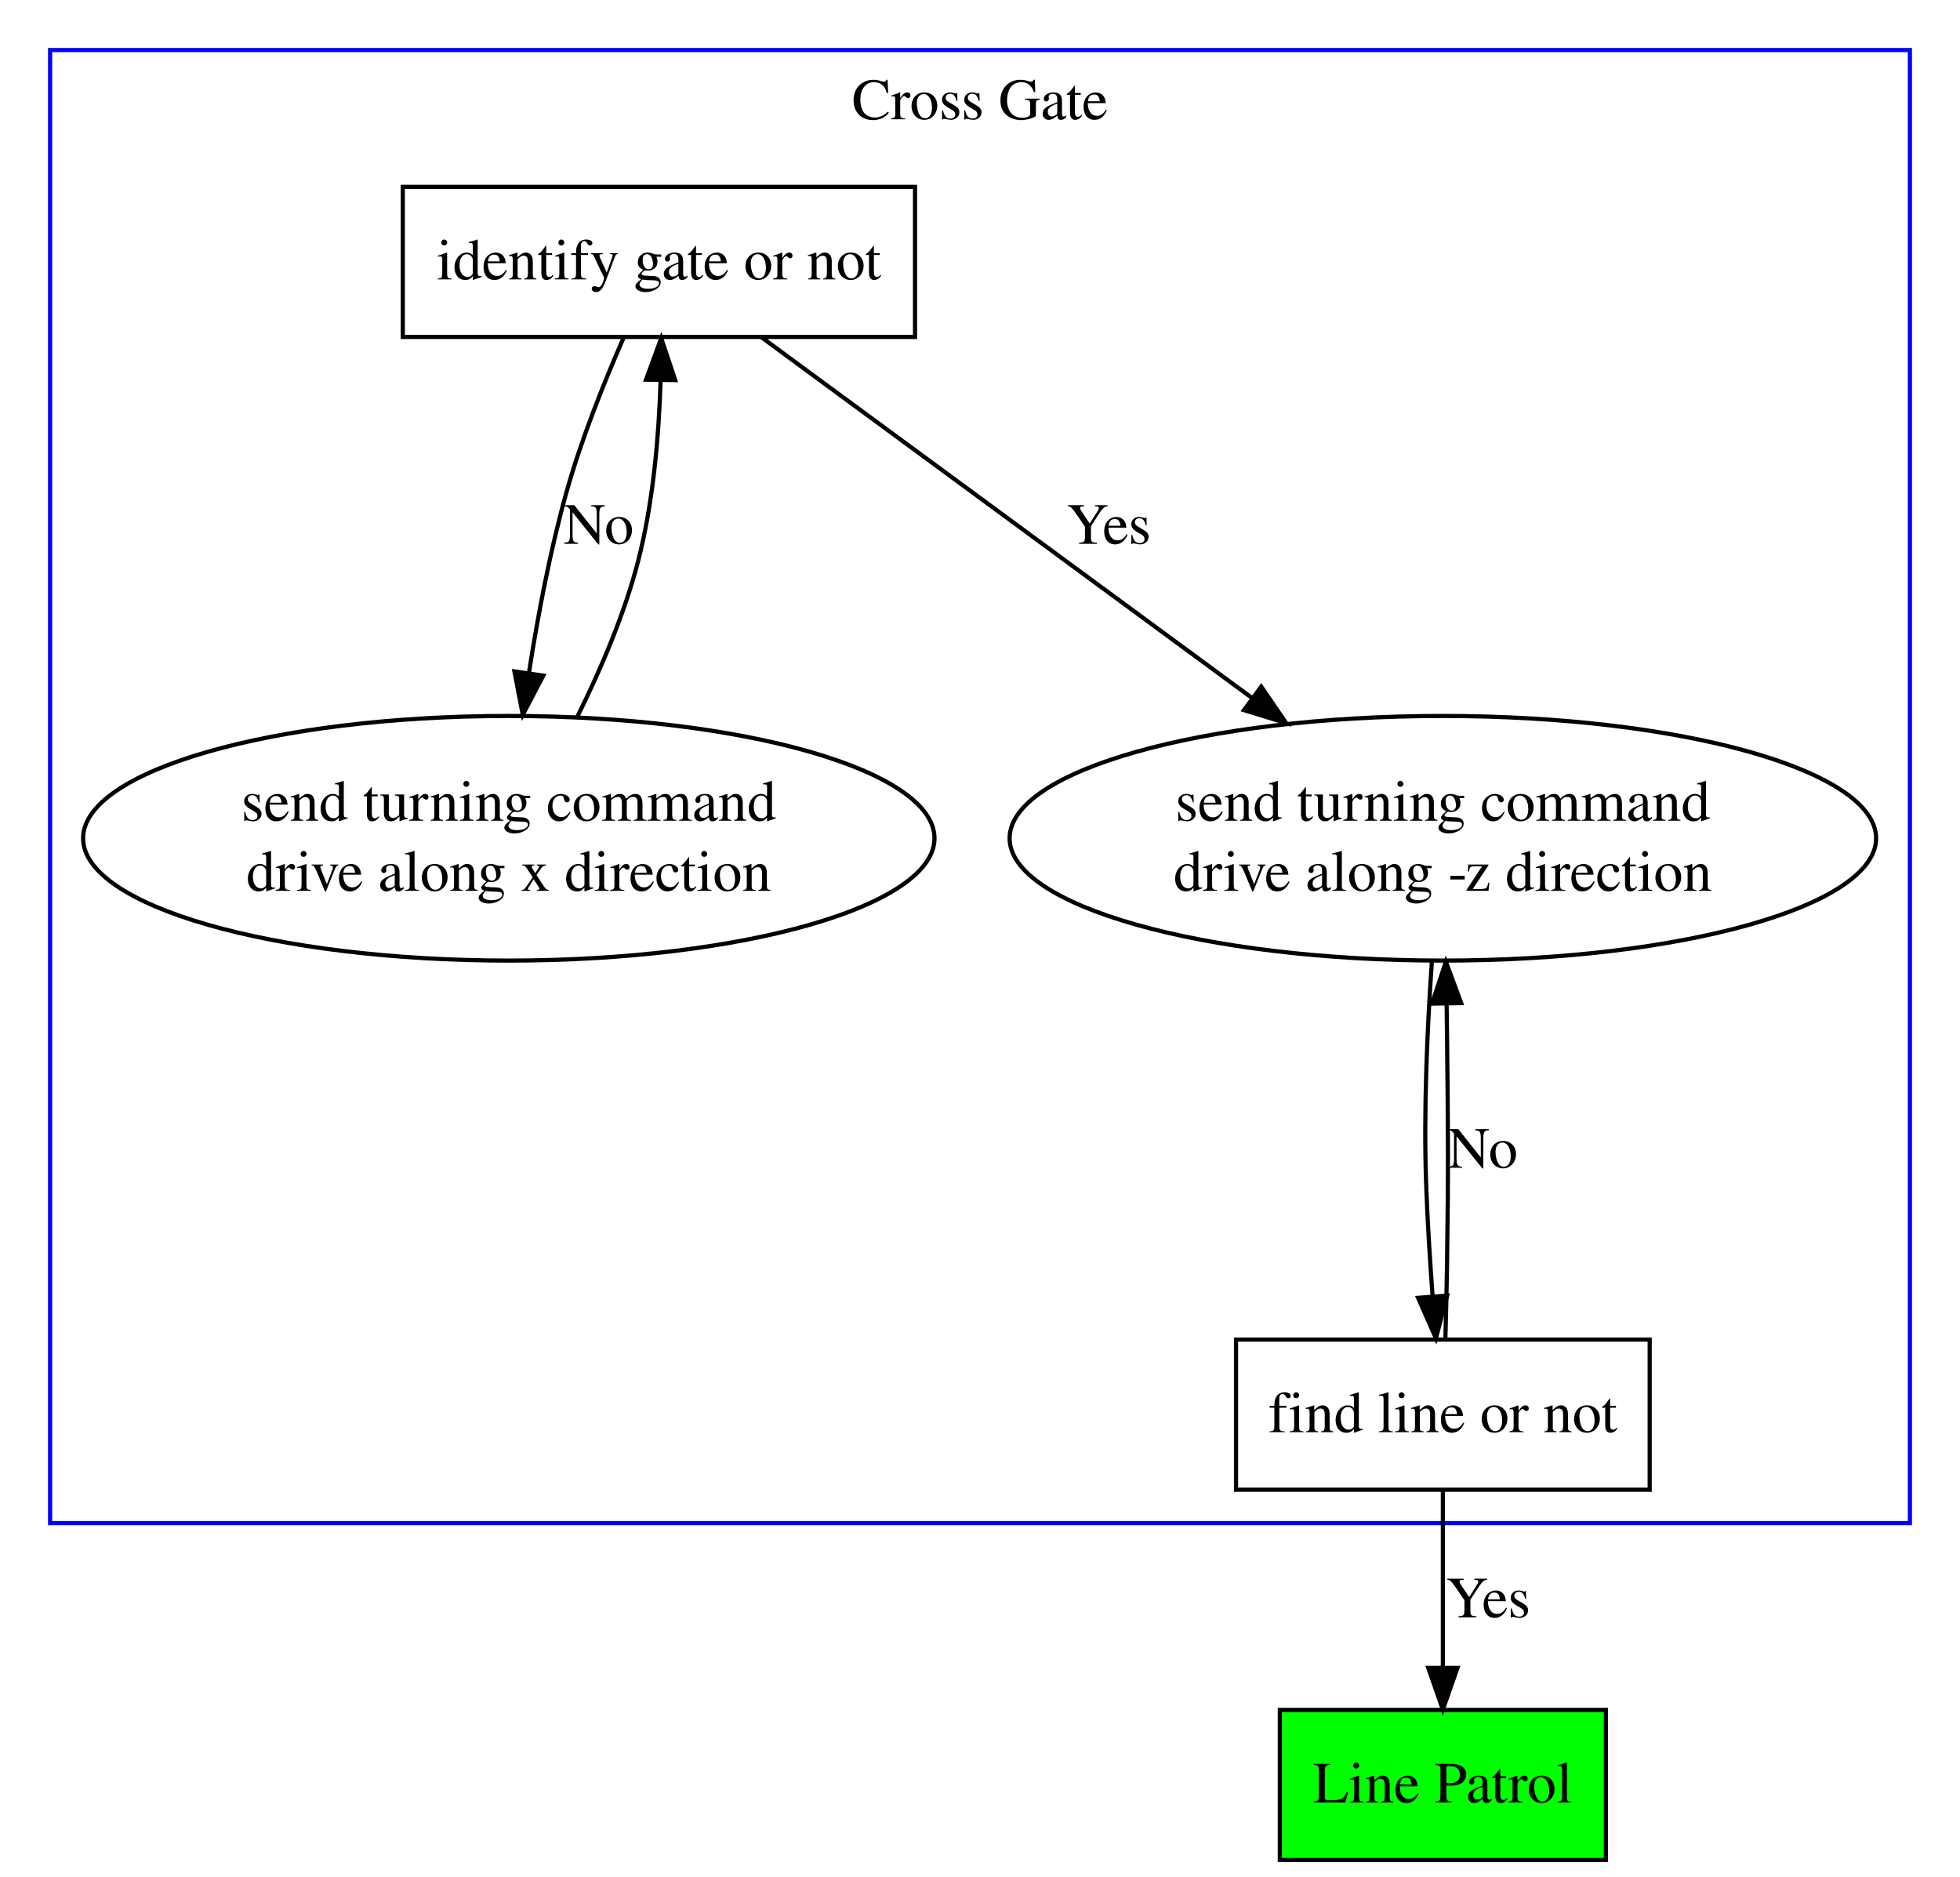
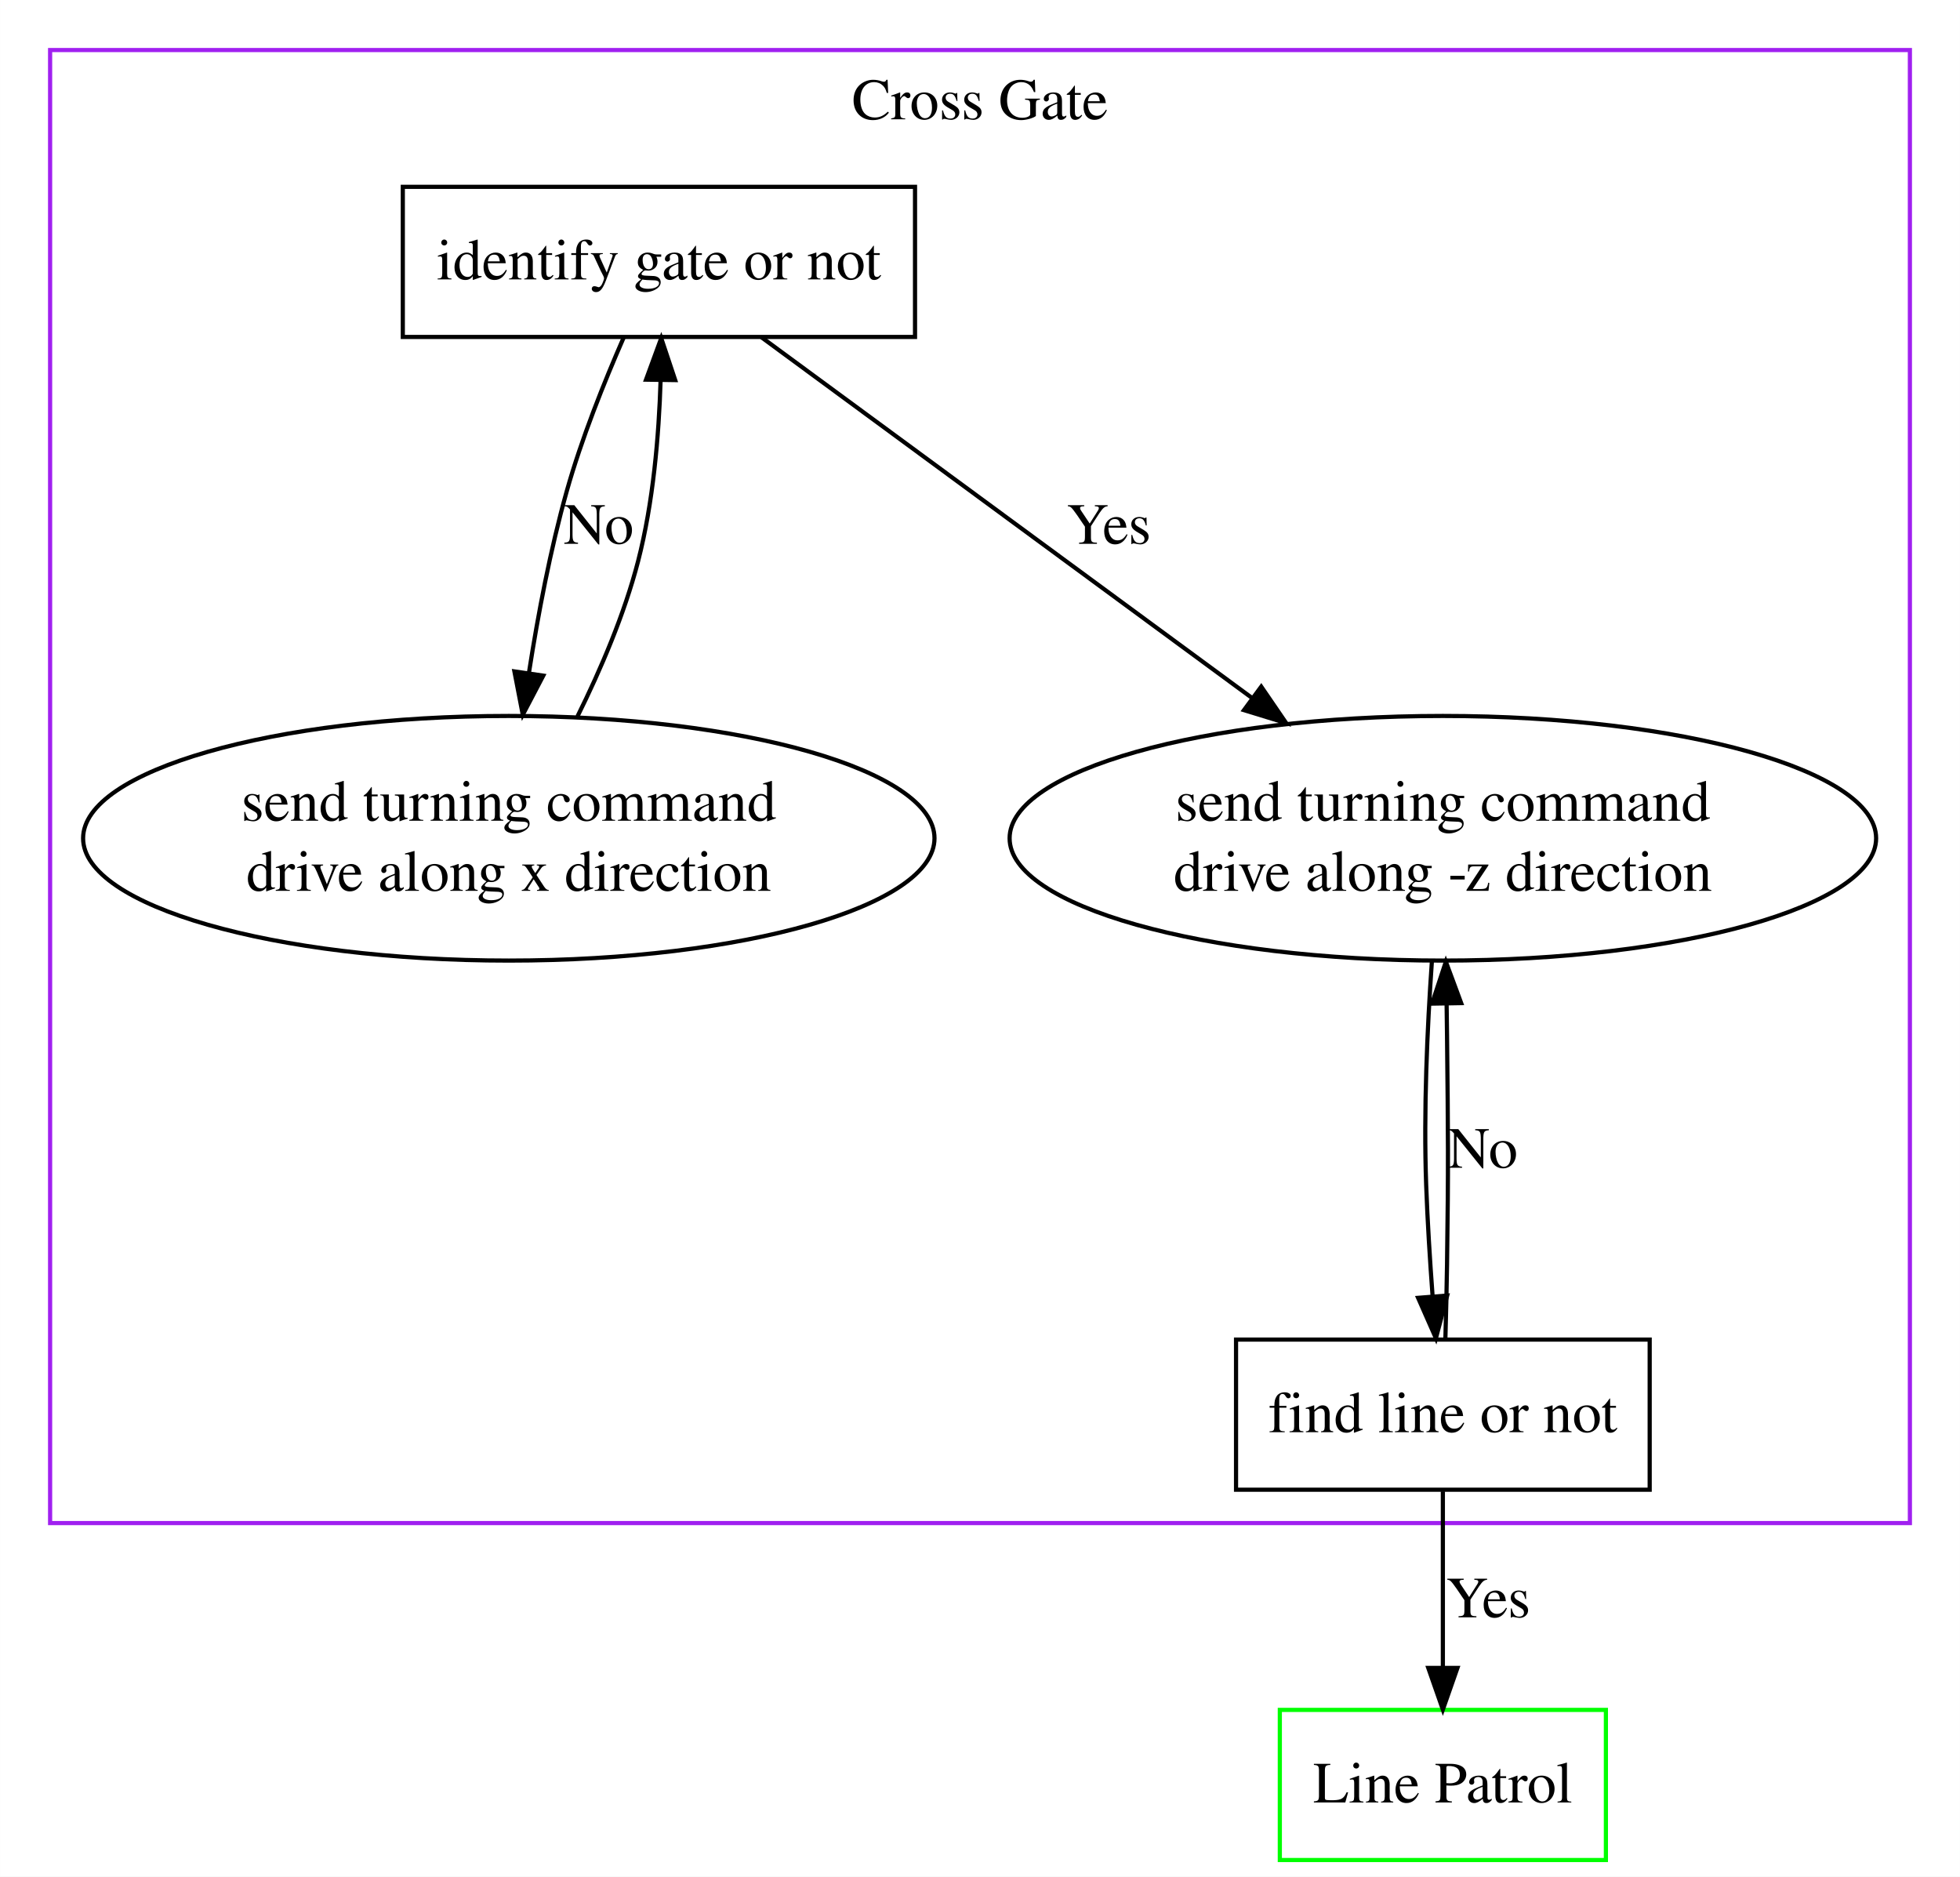
<svg xmlns="http://www.w3.org/2000/svg" width="470pt" height="450pt" viewBox="0.00 0.00 470.00 450.03">
  <g id="graph0" class="graph" transform="scale(1 1) rotate(0) translate(4 446.0313)">
    <polygon fill="#ffffff" stroke="transparent" points="-4,4 -4,-446.031 466,-446.031 466,4 -4,4" />
    <g id="clust1" class="cluster">
-       <polygon fill="none" stroke="#0000ff" points="8,-80.8 8,-434.031 454,-434.031 454,-80.8 8,-80.8" />
+       <polygon fill="none" stroke="#a020f0" points="8,-80.8 8,-434.031 454,-434.031 454,-80.8 8,-80.8" />
      <text text-anchor="middle" x="231" y="-417.431" font-family="Times,serif" font-size="14.00" fill="#000000">Cross Gate</text>
    </g>
    <g id="node1" class="node">
      <polygon fill="none" stroke="#000000" points="215.418,-401.231 92.582,-401.231 92.582,-365.231 215.418,-365.231 215.418,-401.231" />
      <text text-anchor="middle" x="154" y="-379.031" font-family="Times,serif" font-size="14.00" fill="#000000">identify gate or not</text>
    </g>
    <g id="node2" class="node">
      <ellipse fill="none" stroke="#000000" cx="118" cy="-245.016" rx="102.087" ry="29.331" />
      <text text-anchor="middle" x="118" y="-249.216" font-family="Times,serif" font-size="14.00" fill="#000000">send turning command</text>
      <text text-anchor="middle" x="118" y="-232.416" font-family="Times,serif" font-size="14.00" fill="#000000">drive along x direction</text>
    </g>
    <g id="edge1" class="edge">
      <path fill="none" stroke="#000000" d="M145.509,-364.994C140.896,-354.448 135.427,-340.814 131.893,-328.231 127.98,-314.297 125.018,-298.722 122.855,-284.848" />
      <polygon fill="#000000" stroke="#000000" points="126.27,-284.012 121.355,-274.626 119.344,-285.029 126.27,-284.012" />
      <text text-anchor="middle" x="139.553" y="-315.631" font-family="Times,serif" font-size="14.00" fill="#000000">No</text>
    </g>
    <g id="node3" class="node">
      <ellipse fill="none" stroke="#000000" cx="342" cy="-245.016" rx="103.9" ry="29.331" />
      <text text-anchor="middle" x="342" y="-249.216" font-family="Times,serif" font-size="14.00" fill="#000000">send turning command</text>
      <text text-anchor="middle" x="342" y="-232.416" font-family="Times,serif" font-size="14.00" fill="#000000">drive along -z direction</text>
    </g>
    <g id="edge3" class="edge">
      <path fill="none" stroke="#000000" d="M178.578,-365.162C208.373,-343.257 259.194,-305.894 296.268,-278.638" />
      <polygon fill="#000000" stroke="#000000" points="298.445,-281.381 304.428,-272.638 294.298,-275.741 298.445,-281.381" />
      <text text-anchor="middle" x="261.883" y="-315.631" font-family="Times,serif" font-size="14.00" fill="#000000">Yes</text>
    </g>
    <g id="edge2" class="edge">
      <path fill="none" stroke="#000000" d="M134.466,-274.231C140.059,-285.513 145.718,-298.743 149,-311.431 152.63,-325.463 153.996,-341.52 154.406,-354.885" />
      <polygon fill="#000000" stroke="#000000" points="150.907,-354.99 154.554,-364.938 157.906,-354.887 150.907,-354.99" />
    </g>
    <g id="node4" class="node">
      <polygon fill="none" stroke="#000000" points="391.599,-124.8 292.401,-124.8 292.401,-88.8 391.599,-88.8 391.599,-124.8" />
      <text text-anchor="middle" x="342" y="-102.6" font-family="Times,serif" font-size="14.00" fill="#000000">find line or not</text>
    </g>
    <g id="edge4" class="edge">
      <path fill="none" stroke="#000000" d="M339.36,-215.367C338.252,-199.484 337.354,-179.579 338,-161.8 338.313,-153.189 338.9,-143.835 339.53,-135.325" />
      <polygon fill="#000000" stroke="#000000" points="343.038,-135.359 340.334,-125.115 336.06,-134.81 343.038,-135.359" />
    </g>
    <g id="edge5" class="edge">
      <path fill="none" stroke="#000000" d="M342.607,-125.112C342.769,-130.781 342.92,-137.048 343,-142.8 343.338,-167.153 343.257,-173.246 343,-197.6 342.973,-200.121 342.939,-202.718 342.899,-205.336" />
      <polygon fill="#000000" stroke="#000000" points="339.398,-205.364 342.72,-215.424 346.397,-205.487 339.398,-205.364" />
      <text text-anchor="middle" x="351.553" y="-166" font-family="Times,serif" font-size="14.00" fill="#000000">No</text>
    </g>
    <g id="node5" class="node">
-       <polygon fill="#00ff00" stroke="#000000" points="381.098,-36 302.902,-36 302.902,0 381.098,0 381.098,-36" />
+       <polygon fill="none" stroke="#00ff00" points="381.098,-36 302.902,-36 302.902,0 381.098,0 381.098,-36" />
      <text text-anchor="middle" x="342" y="-13.8" font-family="Times,serif" font-size="14.00" fill="#000000">Line Patrol</text>
    </g>
    <g id="edge6" class="edge">
      <path fill="none" stroke="#000000" d="M342,-88.401C342,-76.295 342,-60.208 342,-46.467" />
      <polygon fill="#000000" stroke="#000000" points="345.5,-46.072 342,-36.072 338.5,-46.072 345.5,-46.072" />
      <text text-anchor="middle" x="352.883" y="-58.2" font-family="Times,serif" font-size="14.00" fill="#000000">Yes</text>
    </g>
  </g>
</svg>
